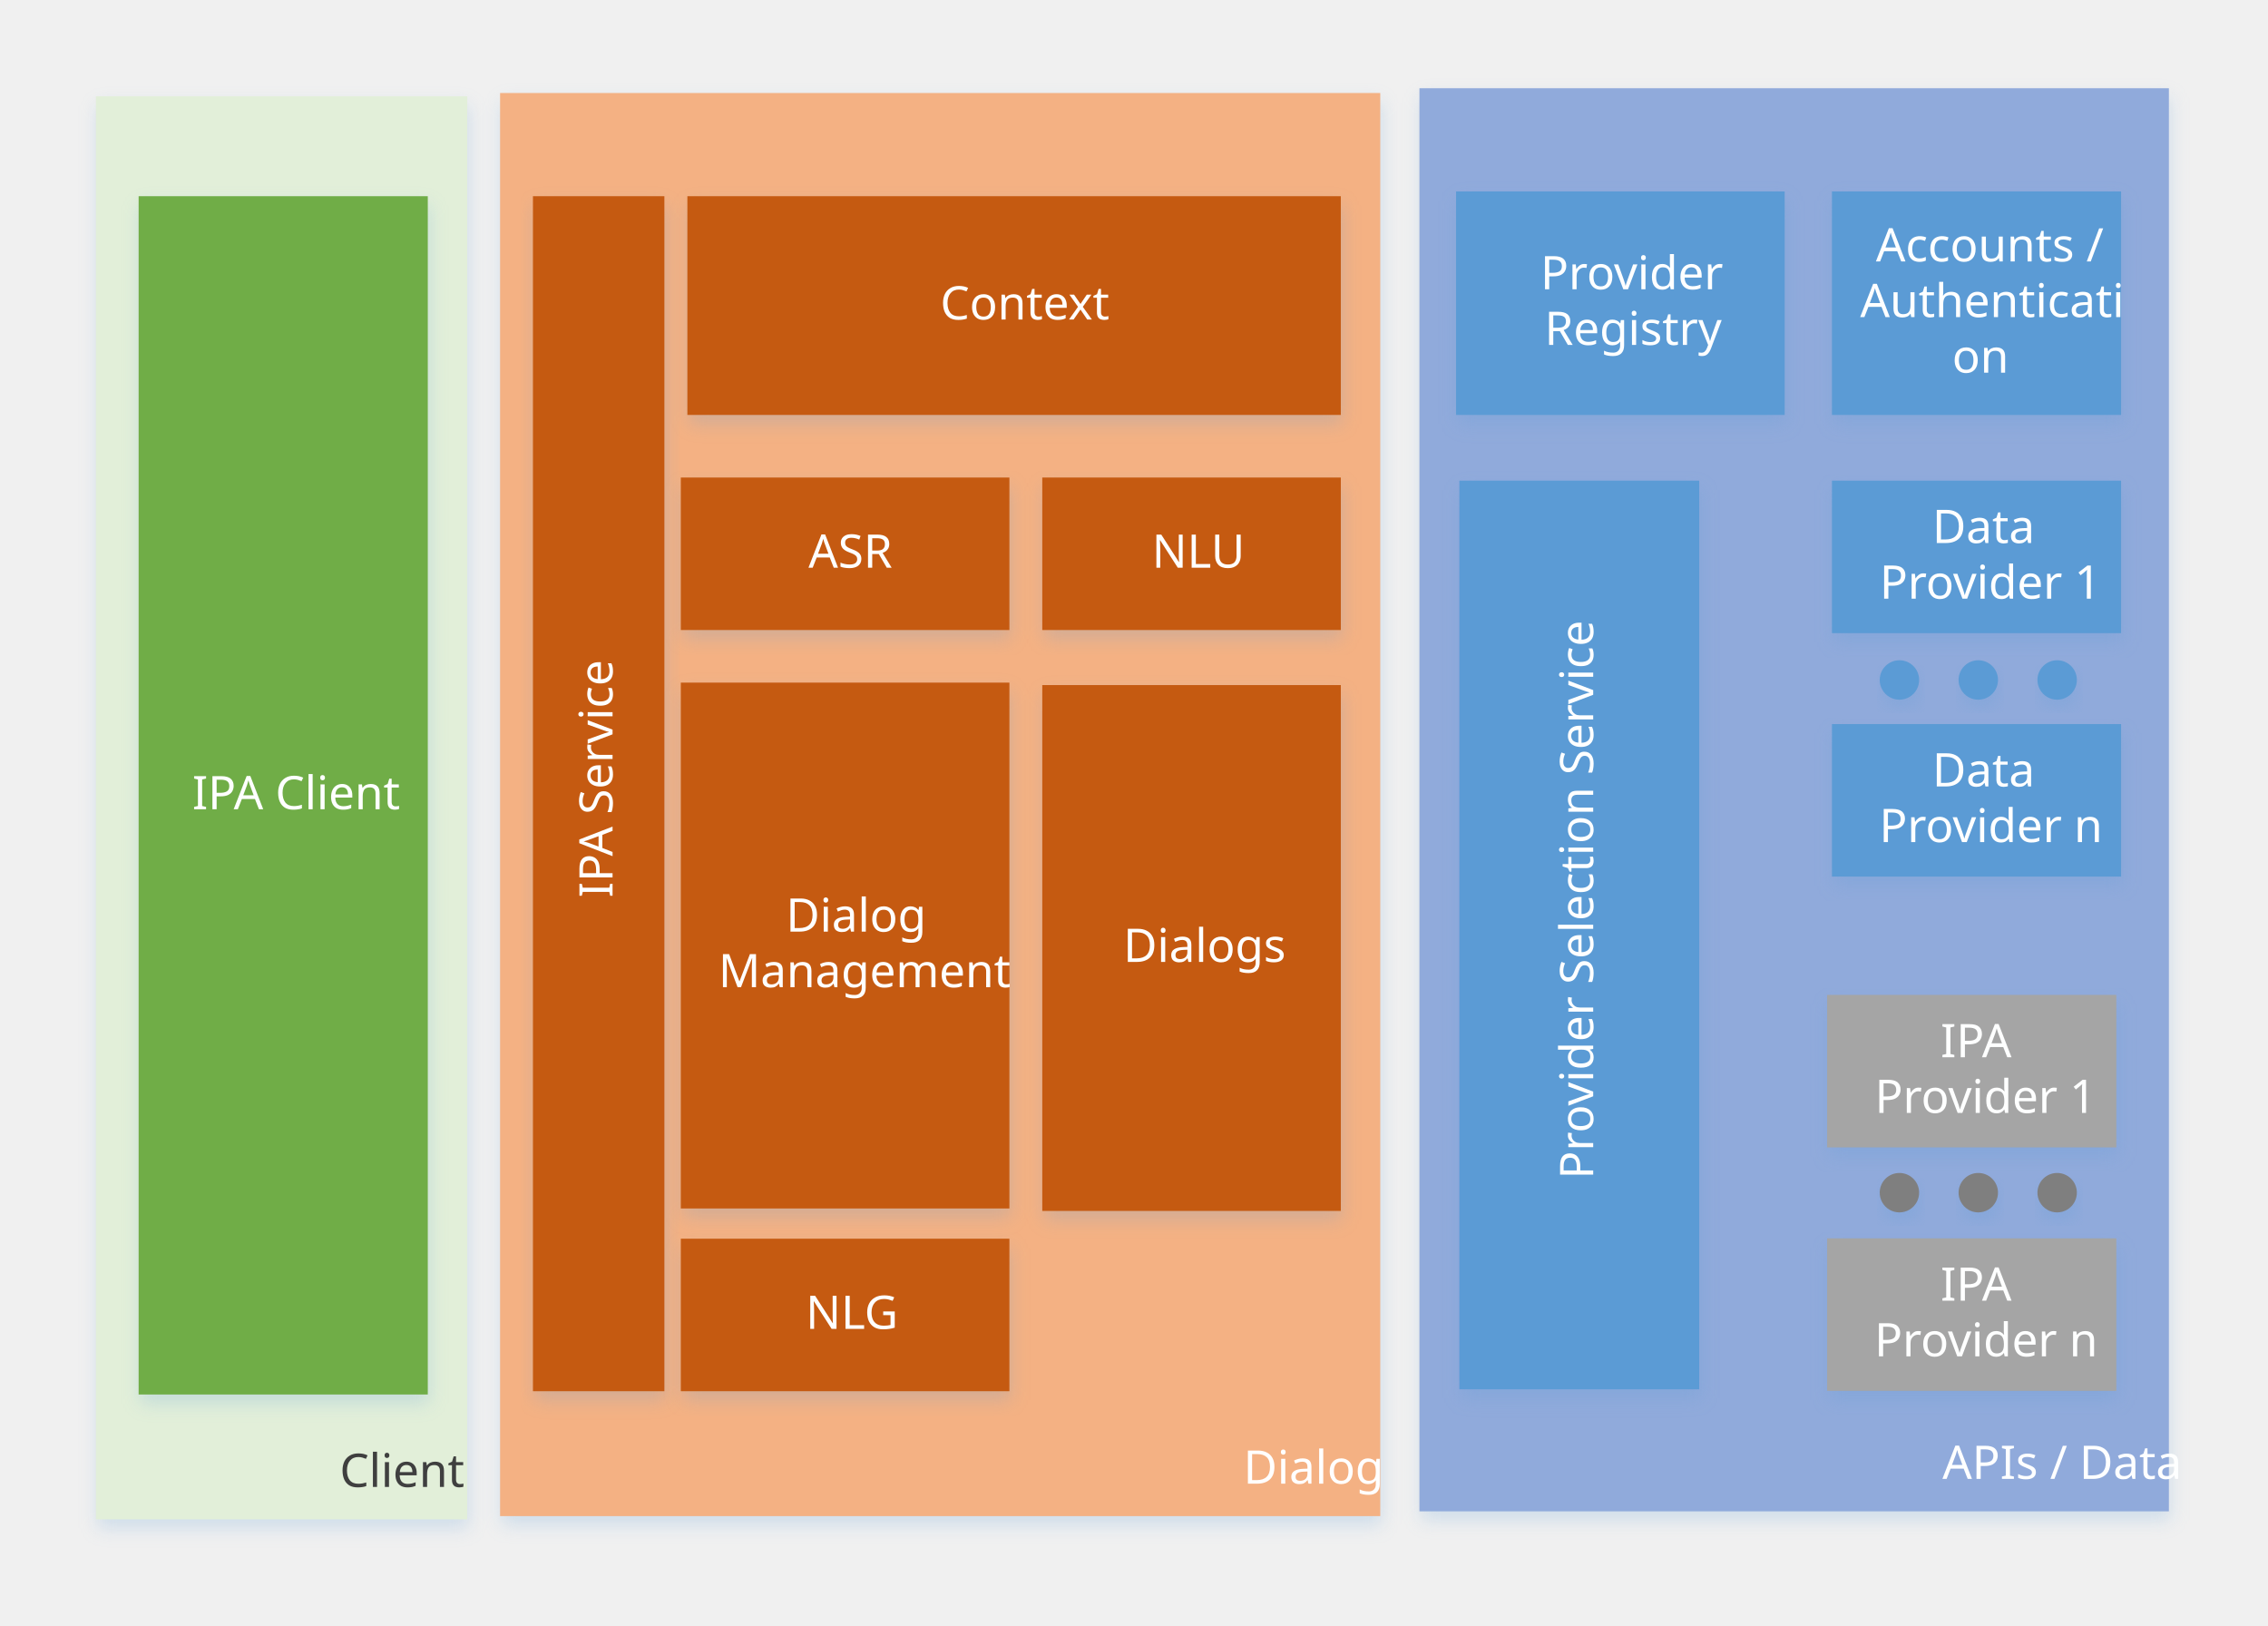
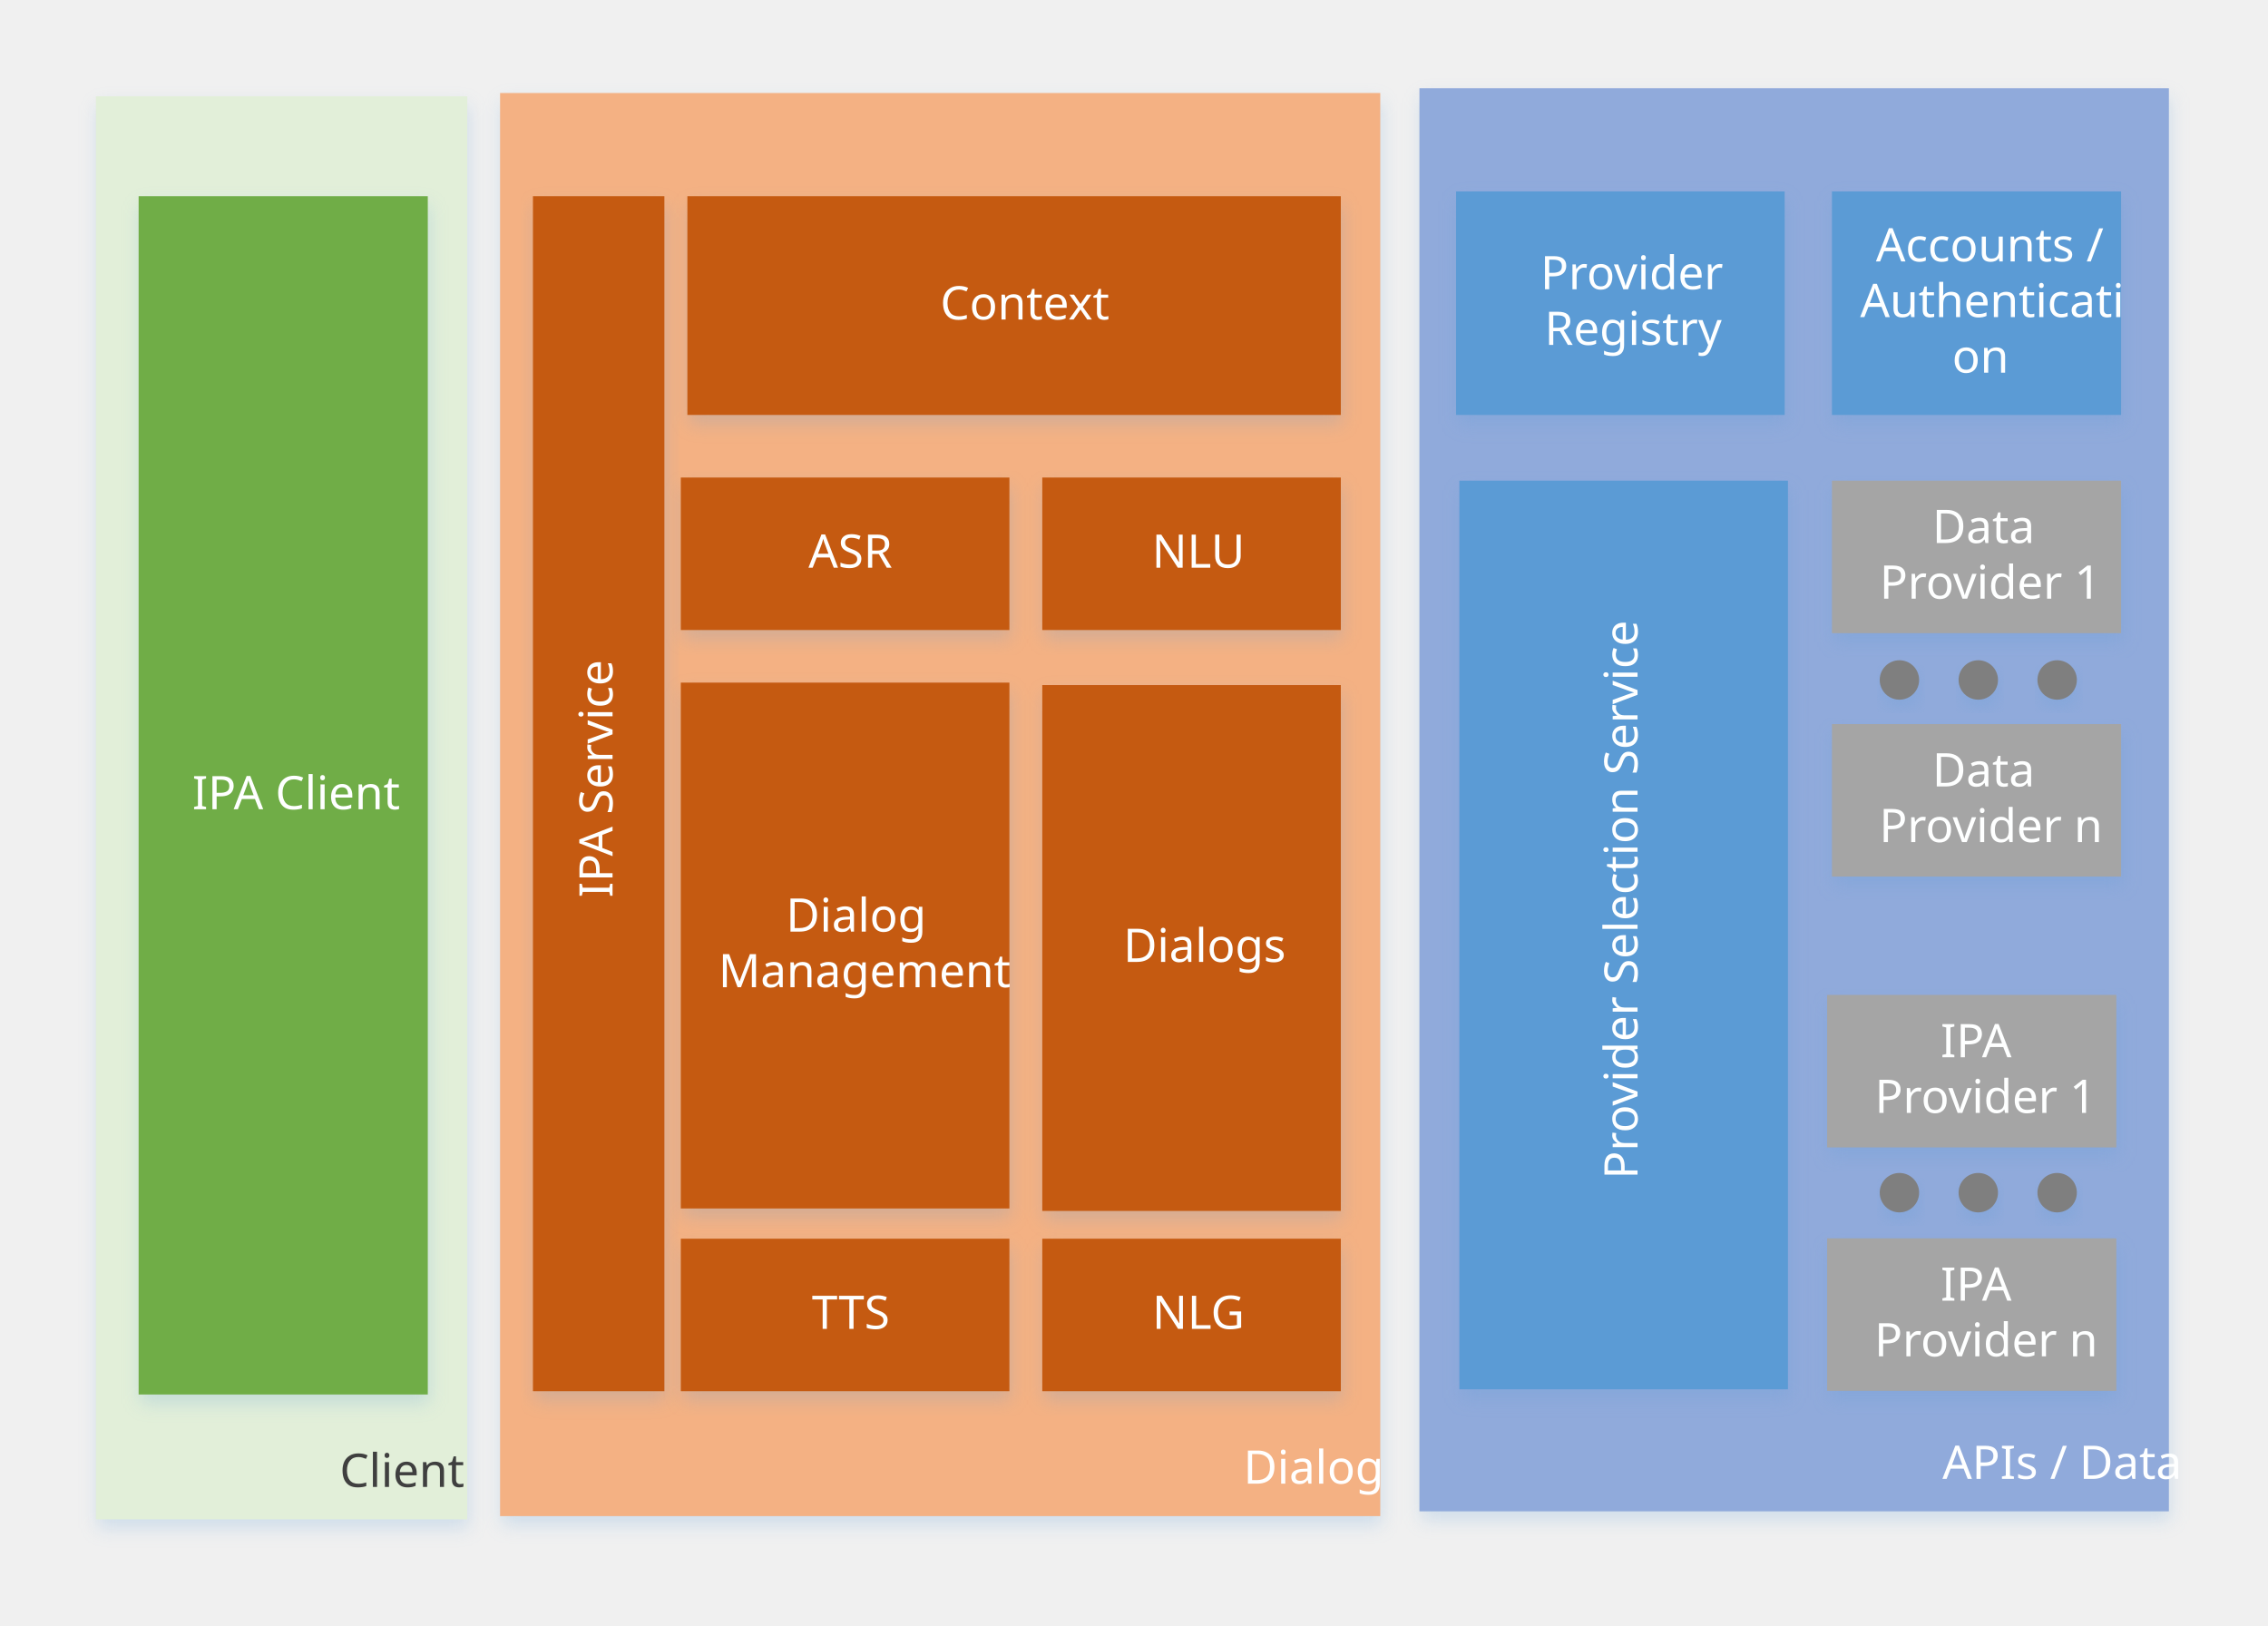
<svg xmlns="http://www.w3.org/2000/svg" width="6.793in" height="4.869in" viewBox="0 0 489.062 350.586" xml:space="preserve" color-interpolation-filters="sRGB" class="st16">
  <style type="text/css">
	
		.st1 {visibility:visible}
		.st2 {fill:#5b9bd5;fill-opacity:0.22;filter:url(#filter_2);stroke:none}
		.st3 {fill:#f4b183;stroke:none;stroke-width:1}
		.st4 {fill:#ffffff;font-family:Calibri;font-size:0.833em}
		.st5 {fill:#90aadb;stroke:none;stroke-width:1}
		.st6 {fill:#feffff;font-family:Calibri;font-size:0.833em}
		.st7 {fill:#e2efd9;stroke:none;stroke-width:1}
		.st8 {fill:#3f3f3f;font-family:Calibri;font-size:0.833em}
		.st9 {fill:#70ad47;stroke:none;stroke-width:0.25}
		.st10 {fill:#c55a11;stroke:none;stroke-width:0.25}
		.st11 {font-size:1em}
- 		.st12 {fill:#5b9bd5;stroke:none;stroke-width:0.25}
+ 		.st12 {fill:#a5a5a5;stroke:none;stroke-width:0.25}
		.st13 {stroke:none;stroke-linecap:round;stroke-linejoin:round;stroke-width:1}
- 		.st14 {fill:#a5a5a5;stroke:none;stroke-width:0.25}
- 		.st15 {fill:#7f7f7f;stroke:none;stroke-width:0.25}
+ 		.st14 {fill:#7f7f7f;stroke:none;stroke-width:0.25}
+ 		.st15 {fill:#5b9bd5;stroke:none;stroke-width:0.25}
		.st16 {fill:none;fill-rule:evenodd;font-size:12px;overflow:visible;stroke-linecap:square;stroke-miterlimit:3}
	
	</style>
  <defs id="Filters">
    <filter id="filter_2">
      <feGaussianBlur stdDeviation="2" />
    </filter>
  </defs>
  <g>
    <g id="shape47-1" transform="translate(107.82,-23.6815)">
      <g id="shadow47-2" transform="matrix(1,0,0,1,0.345598,1.97279)" class="st1">
        <rect x="0" y="43.736" width="189.818" height="306.85" class="st2" />
      </g>
      <rect x="0" y="43.736" width="189.818" height="306.85" class="st3" />
      <text x="160.31" y="343.59" class="st4">Dialog</text>
    </g>
    <g id="shape48-7" transform="translate(306.09,-24.7087)">
      <g id="shadow48-8" transform="matrix(1,0,0,1,0.345598,1.97279)" class="st1">
        <rect x="0" y="43.736" width="161.626" height="306.85" class="st2" />
      </g>
      <rect x="0" y="43.736" width="161.626" height="306.85" class="st5" />
      <text x="112.78" y="343.59" class="st6">APIs / Data</text>
    </g>
    <g id="shape50-13" transform="translate(20.6544,-22.9728)">
      <g id="shadow50-14" transform="matrix(1,0,0,1,0.345598,1.97279)" class="st1">
        <rect x="0" y="43.736" width="80.079" height="306.85" class="st2" />
      </g>
      <rect x="0" y="43.736" width="80.079" height="306.85" class="st7" />
      <text x="52.58" y="343.59" class="st8">Client</text>
    </g>
    <g id="shape1-19" transform="translate(29.867,-49.9019)">
      <g id="shadow1-20" transform="matrix(1,0,0,1,0.345598,1.97279)" class="st1">
        <rect x="0" y="92.208" width="62.362" height="258.378" class="st2" />
      </g>
      <rect x="0" y="92.208" width="62.362" height="258.378" class="st9" />
      <text x="11.56" y="224.4" class="st6">IPA Client</text>
    </g>
    <g id="shape2-25" transform="translate(-207.333,299.976) rotate(-90)">
      <g id="shadow2-26" transform="matrix(1,0,0,1,-1.97279,0.345598)" class="st1">
        <rect x="0" y="322.24" width="257.669" height="28.346" class="st2" />
      </g>
      <rect x="0" y="322.24" width="257.669" height="28.346" class="st10" />
      <text x="106.43" y="339.41" class="st6">IPA Service</text>
    </g>
    <g id="shape3-31" transform="translate(146.796,-90.0122)">
      <g id="shadow3-32" transform="matrix(1,0,0,1,0.345598,1.97279)" class="st1">
        <rect x="0" y="237.2" width="70.866" height="113.386" class="st2" />
      </g>
      <rect x="0" y="237.2" width="70.866" height="113.386" class="st10" />
      <text x="22.68" y="290.89" class="st6">Dialog <tspan x="8.12" dy="1.2em" class="st11">Management</tspan>
      </text>
    </g>
    <g id="shape22-38" transform="translate(395.053,-214.063)">
      <g id="shadow22-39" transform="matrix(1,0,0,1,0.345598,1.97279)" class="st1">
        <rect x="0" y="317.704" width="62.362" height="32.882" class="st2" />
      </g>
      <rect x="0" y="317.704" width="62.362" height="32.882" class="st12" />
      <text x="21.64" y="331.15" class="st6">Data <tspan x="10.29" dy="1.2em" class="st11">Provider </tspan>1</text>
    </g>
    <g id="shape30-45" transform="translate(-240.995,290.763) rotate(-90)">
      <path d="M0 350.59 L0 350.59" class="st13" />
    </g>
    <g id="shape39-48" transform="translate(395.053,-161.575)">
      <g id="shadow39-49" transform="matrix(1,0,0,1,0.345598,1.97279)" class="st1">
        <rect x="0" y="317.704" width="62.362" height="32.882" class="st2" />
      </g>
      <rect x="0" y="317.704" width="62.362" height="32.882" class="st12" />
      <text x="21.64" y="331.15" class="st6">Data <tspan x="10.2" dy="1.2em" class="st11">Provider n</tspan>
      </text>
    </g>
    <g id="shape41-55" transform="translate(405.354,-199.843)">
      <g id="shadow41-56" transform="matrix(1,0,0,1,0.345598,1.97279)" class="st1">
        <path d="M0 346.33 A4.252 4.252 0 0 1 8.5 346.33 A4.252 4.252 0 1 1 0 346.33 Z" class="st2" />
      </g>
-       <path d="M0 346.33 A4.252 4.252 0 0 1 8.5 346.33 A4.252 4.252 0 1 1 0 346.33 Z" class="st12" />
+       <path d="M0 346.33 A4.252 4.252 0 0 1 8.5 346.33 A4.252 4.252 0 1 1 0 346.33 Z" class="st14" />
    </g>
    <g id="shape42-60" transform="translate(422.362,-199.843)">
      <g id="shadow42-61" transform="matrix(1,0,0,1,0.345598,1.97279)" class="st1">
        <path d="M0 346.33 A4.252 4.252 0 0 1 8.5 346.33 A4.252 4.252 0 1 1 0 346.33 Z" class="st2" />
      </g>
-       <path d="M0 346.33 A4.252 4.252 0 0 1 8.5 346.33 A4.252 4.252 0 1 1 0 346.33 Z" class="st12" />
+       <path d="M0 346.33 A4.252 4.252 0 0 1 8.5 346.33 A4.252 4.252 0 1 1 0 346.33 Z" class="st14" />
    </g>
    <g id="shape43-65" transform="translate(439.37,-199.843)">
      <g id="shadow43-66" transform="matrix(1,0,0,1,0.345598,1.97279)" class="st1">
        <path d="M0 346.33 A4.252 4.252 0 0 1 8.5 346.33 A4.252 4.252 0 1 1 0 346.33 Z" class="st2" />
      </g>
-       <path d="M0 346.33 A4.252 4.252 0 0 1 8.5 346.33 A4.252 4.252 0 1 1 0 346.33 Z" class="st12" />
-     </g>
-     <g id="shape45-70" transform="translate(15.8433,299.563) rotate(-90)">
+       <path d="M0 346.33 A4.252 4.252 0 0 1 8.5 346.33 A4.252 4.252 0 1 1 0 346.33 Z" class="st14" />
+     </g>
+     <g id="shape45-70" transform="translate(34.9771,299.563) rotate(-90)">
      <g id="shadow45-71" transform="matrix(1,0,0,1,-1.97279,0.345598)" class="st1">
-         <rect x="0" y="298.854" width="195.921" height="51.732" class="st2" />
-       </g>
-       <rect x="0" y="298.854" width="195.921" height="51.732" class="st12" />
-       <text x="45.32" y="327.72" class="st6">Provider Selection Service</text>
+         <rect x="0" y="279.72" width="195.921" height="70.866" class="st2" />
+       </g>
+       <rect x="0" y="279.72" width="195.921" height="70.866" class="st15" />
+       <text x="45.32" y="318.15" class="st6">Provider Selection Service</text>
    </g>
    <g id="shape59-76" transform="translate(146.796,-214.737)">
      <g id="shadow59-77" transform="matrix(1,0,0,1,0.345598,1.97279)" class="st1">
        <rect x="0" y="317.704" width="70.866" height="32.882" class="st2" />
      </g>
      <rect x="0" y="317.704" width="70.866" height="32.882" class="st10" />
      <text x="27.53" y="337.15" class="st6">ASR</text>
    </g>
    <g id="shape60-82" transform="translate(146.796,-50.6106)">
      <g id="shadow60-83" transform="matrix(1,0,0,1,0.345598,1.97279)" class="st1">
        <rect x="0" y="317.704" width="70.866" height="32.882" class="st2" />
      </g>
      <rect x="0" y="317.704" width="70.866" height="32.882" class="st10" />
-       <text x="26.95" y="337.15" class="st6">NLG</text>
+       <text x="28.26" y="337.15" class="st6">TTS</text>
    </g>
    <g id="shape65-88" transform="translate(224.749,-214.737)">
      <g id="shadow65-89" transform="matrix(1,0,0,1,0.345598,1.97279)" class="st1">
        <rect x="0" y="317.704" width="64.385" height="32.882" class="st2" />
      </g>
      <rect x="0" y="317.704" width="64.385" height="32.882" class="st10" />
      <text x="23.65" y="337.15" class="st6">NLU</text>
    </g>
    <g id="shape68-94" transform="translate(148.213,-261.118)">
      <g id="shadow68-95" transform="matrix(1,0,0,1,0.345598,1.97279)" class="st1">
        <rect x="0" y="303.425" width="140.92" height="47.162" class="st2" />
      </g>
      <rect x="0" y="303.425" width="140.92" height="47.162" class="st10" />
      <text x="54.53" y="330.01" class="st6">Context</text>
    </g>
    <g id="shape69-100" transform="translate(224.749,-89.4807)">
      <g id="shadow69-101" transform="matrix(1,0,0,1,0.345598,1.97279)" class="st1">
        <rect x="0" y="237.2" width="64.385" height="113.386" class="st2" />
      </g>
      <rect x="0" y="237.2" width="64.385" height="113.386" class="st10" />
      <text x="17.48" y="296.89" class="st6">Dialogs</text>
    </g>
    <g id="shape78-106" transform="translate(395.053,-261.118)">
      <g id="shadow78-107" transform="matrix(1,0,0,1,0.345598,1.97279)" class="st1">
        <rect x="0" y="302.397" width="62.362" height="48.189" class="st2" />
      </g>
-       <rect x="0" y="302.397" width="62.362" height="48.189" class="st12" />
+       <rect x="0" y="302.397" width="62.362" height="48.189" class="st15" />
      <text x="9.48" y="317.49" class="st6">Accounts / <tspan x="6.09" dy="1.2em" class="st11">Authenticati</tspan>
        <tspan x="25.92" dy="1.2em" class="st11">on</tspan>
      </text>
    </g>
    <g id="shape79-114" transform="translate(313.989,-261.118)">
      <g id="shadow79-115" transform="matrix(1,0,0,1,0.345598,1.97279)" class="st1">
        <rect x="0" y="302.397" width="70.866" height="48.189" class="st2" />
      </g>
-       <rect x="0" y="302.397" width="70.866" height="48.189" class="st12" />
+       <rect x="0" y="302.397" width="70.866" height="48.189" class="st15" />
      <text x="18.21" y="323.49" class="st6">Provider <tspan x="19.09" dy="1.2em" class="st11">Registry</tspan>
      </text>
    </g>
    <g id="shape85-121" transform="translate(394.016,-103.181)">
      <g id="shadow85-122" transform="matrix(1,0,0,1,0.345598,1.97279)" class="st1">
        <rect x="0" y="317.704" width="62.362" height="32.882" class="st2" />
      </g>
-       <rect x="0" y="317.704" width="62.362" height="32.882" class="st14" />
+       <rect x="0" y="317.704" width="62.362" height="32.882" class="st12" />
      <text x="24.45" y="331.15" class="st6">IPA<tspan x="10.29" dy="1.2em" class="st11">Provider </tspan>1</text>
    </g>
    <g id="shape86-128" transform="translate(394.016,-50.6929)">
      <g id="shadow86-129" transform="matrix(1,0,0,1,0.345598,1.97279)" class="st1">
        <rect x="0" y="317.704" width="62.362" height="32.882" class="st2" />
      </g>
-       <rect x="0" y="317.704" width="62.362" height="32.882" class="st14" />
+       <rect x="0" y="317.704" width="62.362" height="32.882" class="st12" />
      <text x="24.45" y="331.15" class="st6">IPA<tspan x="10.2" dy="1.2em" class="st11">Provider n</tspan>
      </text>
    </g>
    <g id="shape87-135" transform="translate(405.354,-89.2913)">
      <g id="shadow87-136" transform="matrix(1,0,0,1,0.345598,1.97279)" class="st1">
        <path d="M0 346.33 A4.252 4.252 0 0 1 8.5 346.33 A4.252 4.252 0 1 1 0 346.33 Z" class="st2" />
      </g>
-       <path d="M0 346.33 A4.252 4.252 0 0 1 8.5 346.33 A4.252 4.252 0 1 1 0 346.33 Z" class="st15" />
+       <path d="M0 346.33 A4.252 4.252 0 0 1 8.5 346.33 A4.252 4.252 0 1 1 0 346.33 Z" class="st14" />
    </g>
    <g id="shape88-140" transform="translate(422.362,-89.2913)">
      <g id="shadow88-141" transform="matrix(1,0,0,1,0.345598,1.97279)" class="st1">
        <path d="M0 346.33 A4.252 4.252 0 0 1 8.5 346.33 A4.252 4.252 0 1 1 0 346.33 Z" class="st2" />
      </g>
-       <path d="M0 346.33 A4.252 4.252 0 0 1 8.5 346.33 A4.252 4.252 0 1 1 0 346.33 Z" class="st15" />
+       <path d="M0 346.33 A4.252 4.252 0 0 1 8.5 346.33 A4.252 4.252 0 1 1 0 346.33 Z" class="st14" />
    </g>
    <g id="shape89-145" transform="translate(439.37,-89.2913)">
      <g id="shadow89-146" transform="matrix(1,0,0,1,0.345598,1.97279)" class="st1">
        <path d="M0 346.33 A4.252 4.252 0 0 1 8.5 346.33 A4.252 4.252 0 1 1 0 346.33 Z" class="st2" />
      </g>
-       <path d="M0 346.33 A4.252 4.252 0 0 1 8.5 346.33 A4.252 4.252 0 1 1 0 346.33 Z" class="st15" />
+       <path d="M0 346.33 A4.252 4.252 0 0 1 8.5 346.33 A4.252 4.252 0 1 1 0 346.33 Z" class="st14" />
+     </g>
+     <g id="shape90-150" transform="translate(224.749,-50.6106)">
+       <g id="shadow90-151" transform="matrix(1,0,0,1,0.345598,1.97279)" class="st1">
+         <rect x="0" y="317.704" width="64.385" height="32.882" class="st2" />
+       </g>
+       <rect x="0" y="317.704" width="64.385" height="32.882" class="st10" />
+       <text x="23.71" y="337.15" class="st6">NLG</text>
    </g>
  </g>
</svg>
